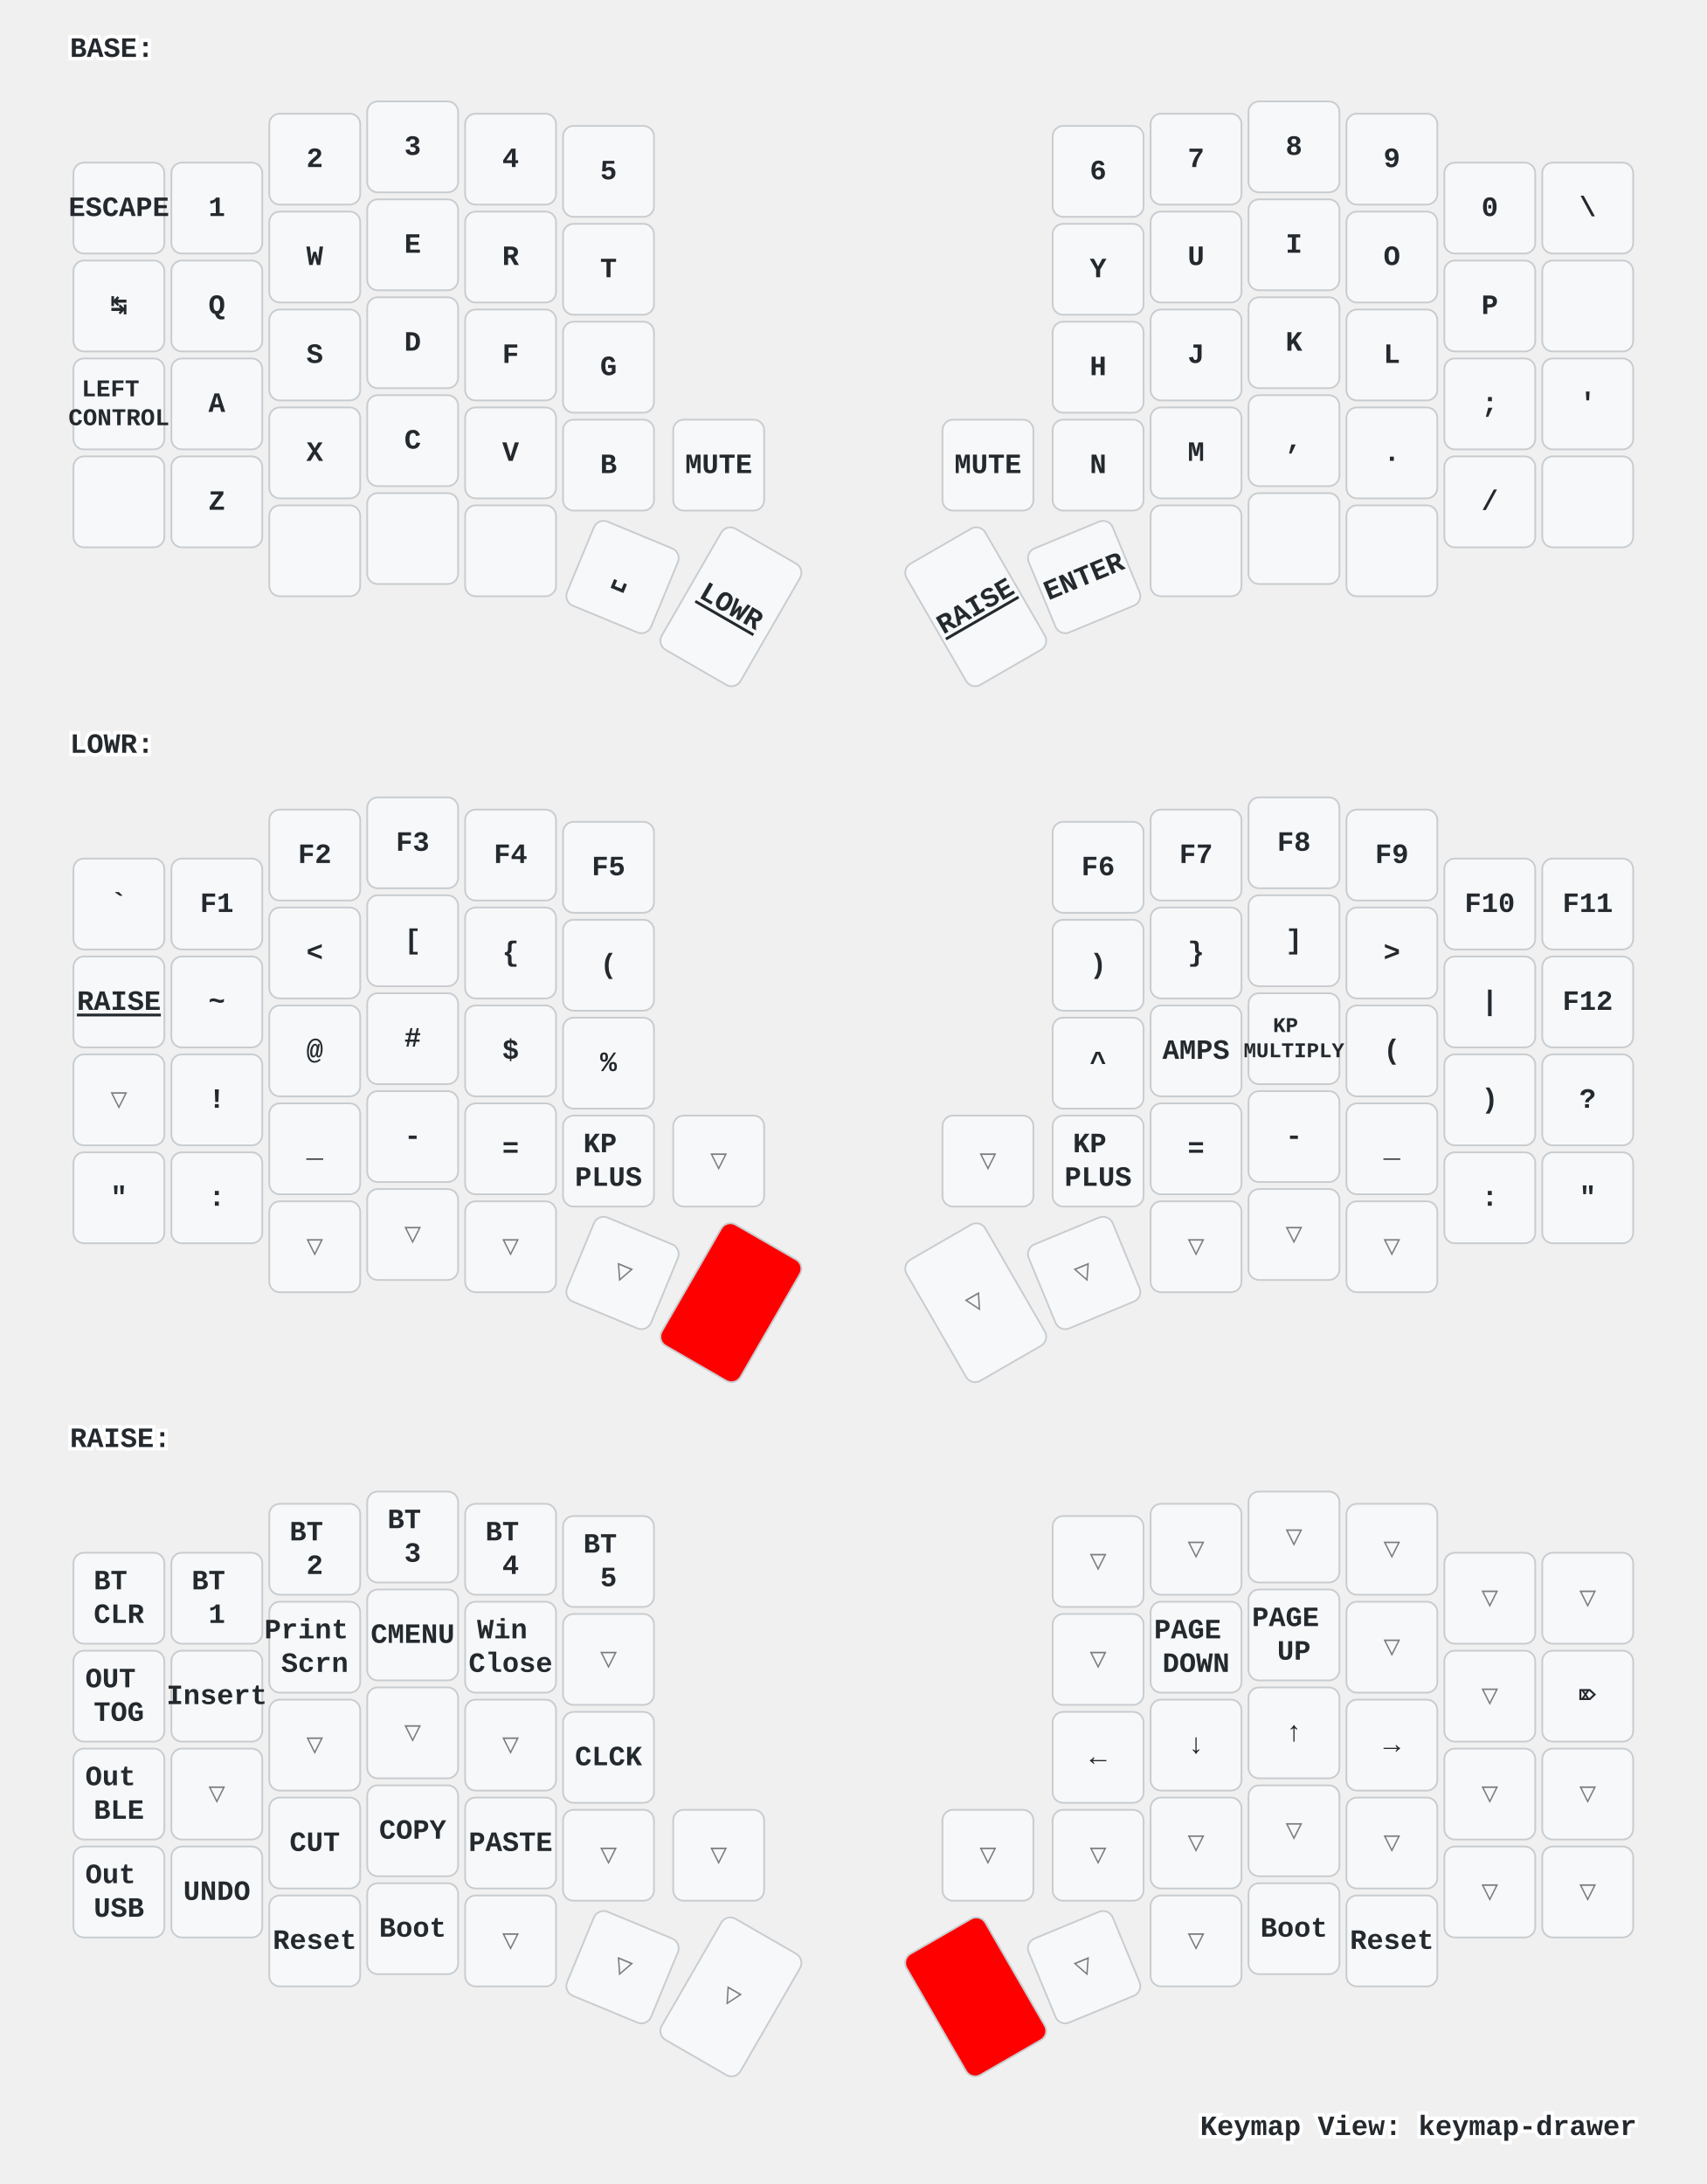
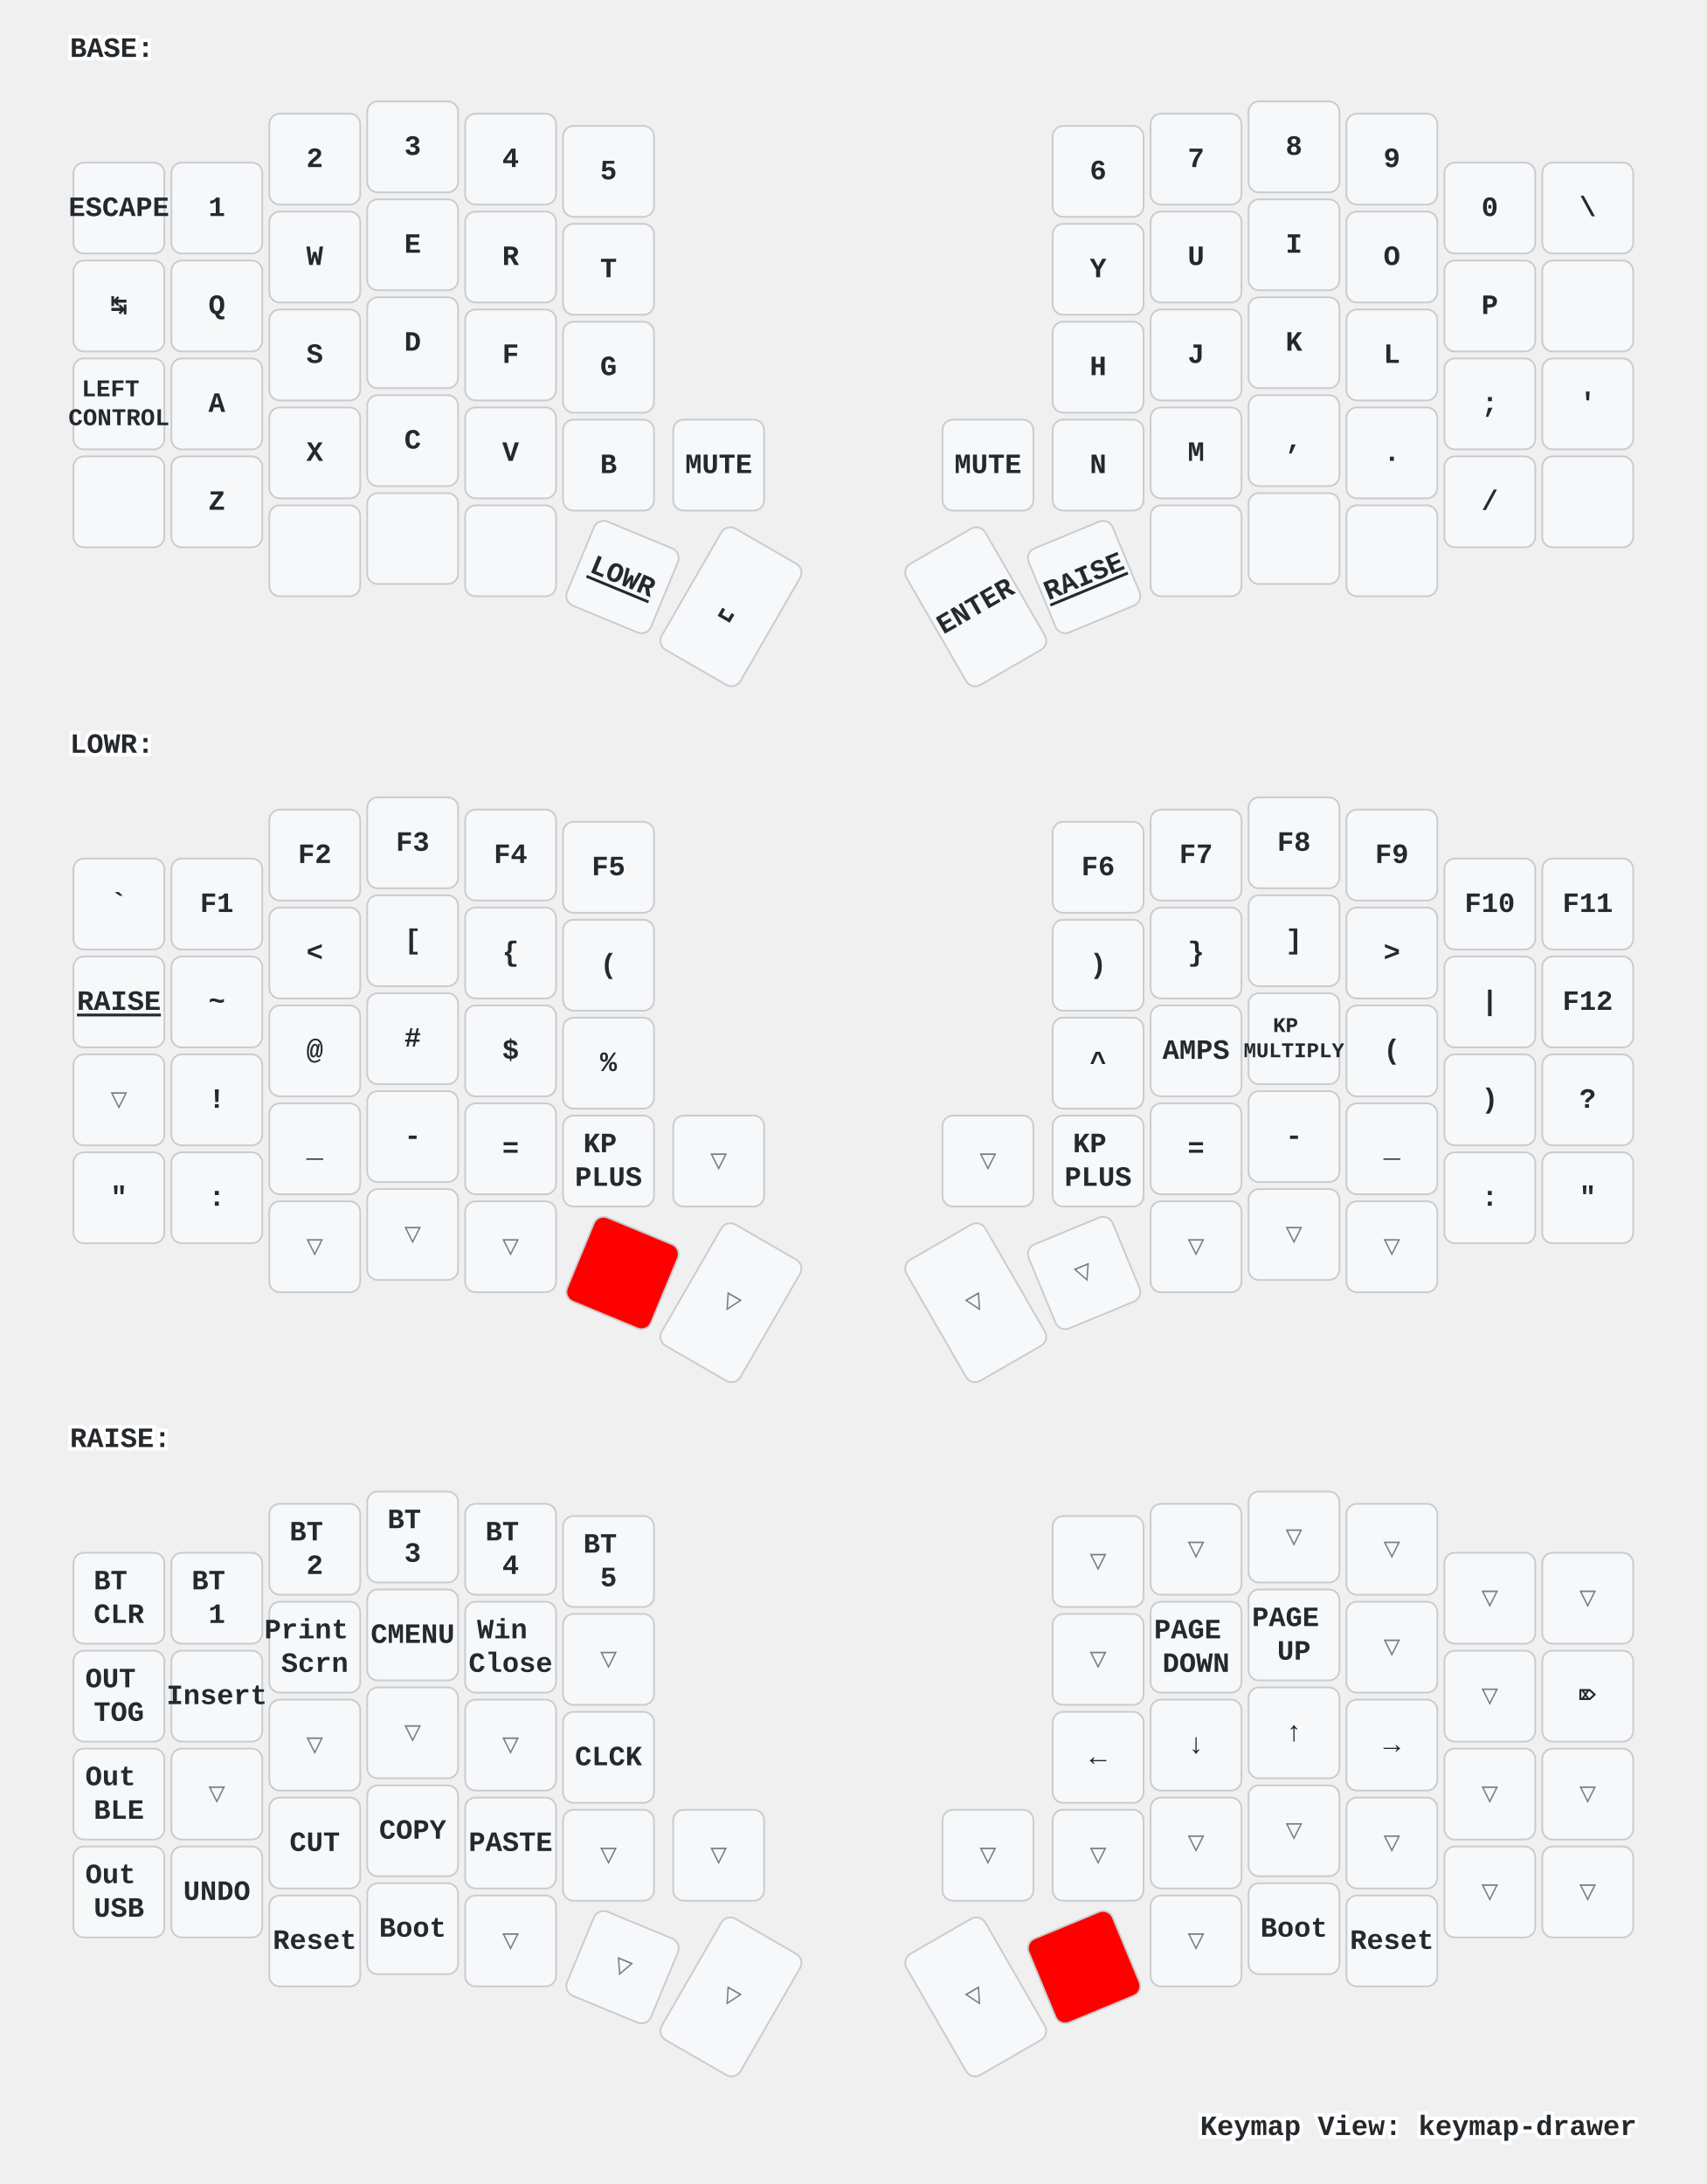
<svg xmlns="http://www.w3.org/2000/svg" xmlns:xlink="http://www.w3.org/1999/xlink" width="976" height="1249" viewBox="0 0 976 1249" class="keymap">
  <defs>/* start glyphs */
<svg id="mdi:apple-keyboard-command">
      <svg id="mdi-apple-keyboard-command" viewBox="0 0 24 24">
        <path d="M6,2A4,4 0 0,1 10,6V8H14V6A4,4 0 0,1 18,2A4,4 0 0,1 22,6A4,4 0 0,1 18,10H16V14H18A4,4 0 0,1 22,18A4,4 0 0,1 18,22A4,4 0 0,1 14,18V16H10V18A4,4 0 0,1 6,22A4,4 0 0,1 2,18A4,4 0 0,1 6,14H8V10H6A4,4 0 0,1 2,6A4,4 0 0,1 6,2M16,18A2,2 0 0,0 18,20A2,2 0 0,0 20,18A2,2 0 0,0 18,16H16V18M14,10H10V14H14V10M6,16A2,2 0 0,0 4,18A2,2 0 0,0 6,20A2,2 0 0,0 8,18V16H6M8,6A2,2 0 0,0 6,4A2,2 0 0,0 4,6A2,2 0 0,0 6,8H8V6M18,8A2,2 0 0,0 20,6A2,2 0 0,0 18,4A2,2 0 0,0 16,6V8H18Z" />
      </svg>
    </svg>
    <svg id="mdi:apple-keyboard-control">
      <svg id="mdi-apple-keyboard-control" viewBox="0 0 24 24">
        <path d="M19.78,11.78L18.36,13.19L12,6.83L5.64,13.19L4.22,11.78L12,4L19.78,11.78Z" />
      </svg>
    </svg>
    <svg id="mdi:apple-keyboard-option">
      <svg id="mdi-apple-keyboard-option" viewBox="0 0 24 24">
        <path d="M3,4H9.11L16.15,18H21V20H14.88L7.84,6H3V4M14,4H21V6H14V4Z" />
      </svg>
    </svg>
    <svg id="mdi:apple-keyboard-shift">
      <svg id="mdi-apple-keyboard-shift" viewBox="0 0 24 24">
        <path d="M15,18V12H17.17L12,6.83L6.83,12H9V18H15M12,4L22,14H17V20H7V14H2L12,4Z" />
      </svg>
    </svg>
    <svg id="mdi:backspace-outline">
      <svg id="mdi-backspace-outline" viewBox="0 0 24 24">
        <path d="M19,15.59L17.59,17L14,13.41L10.41,17L9,15.59L12.59,12L9,8.41L10.41,7L14,10.59L17.59,7L19,8.41L15.41,12L19,15.59M22,3A2,2 0 0,1 24,5V19A2,2 0 0,1 22,21H7C6.31,21 5.77,20.64 5.41,20.11L0,12L5.41,3.88C5.77,3.35 6.31,3 7,3H22M22,5H7L2.28,12L7,19H22V5Z" />
      </svg>
    </svg>
  </defs>/* end glyphs */
<style>/* inherit to force styles through use tags */
svg path {
    fill: inherit;
}

/* font and background color specifications */
svg.keymap {
    font-family: SFMono-Regular,Consolas,Liberation Mono,Menlo,monospace;
    font-size: 14px;
    font-kerning: normal;
    text-rendering: optimizeLegibility;
    fill: #24292e;
}

/* default key styling */
rect.key {
    fill: #f6f8fa;
}

rect.key, rect.combo {
    stroke: #c9cccf;
    stroke-width: 1;
}

/* default key side styling, only used is draw_key_sides is set */
rect.side {
    filter: brightness(90%);
}

/* color accent for combo boxes */
rect.combo, rect.combo-separate {
    fill: #cdf;
}

/* color accent for held keys */
rect.held, rect.combo.held {
    fill: #fdd;
}

/* color accent for ghost (optional) keys */
rect.ghost, rect.combo.ghost {
    stroke-dasharray: 4, 4;
    stroke-width: 2;
}

text {
    text-anchor: middle;
    dominant-baseline: middle;
}

/* styling for layer labels */
text.label {
    font-weight: bold;
    text-anchor: start;
    stroke: white;
    stroke-width: 4;
    paint-order: stroke;
}

/* styling for optional footer */
text.footer {
    text-anchor: end;
    dominant-baseline: auto;
    stroke: white;
    stroke-width: 4;
    paint-order: stroke;
}

/* styling for combo tap, and key non-tap label text */
text.combo, text.hold, text.shifted, text.left, text.right {
    font-size: 11px;
}

text.hold {
    text-anchor: middle;
    dominant-baseline: auto;
}

text.shifted {
    text-anchor: middle;
    dominant-baseline: hanging;
}

text.left {
    text-anchor: start;
}

text.right {
    text-anchor: end;
}

text.layer-activator {
    text-decoration: underline;
}

/* styling for hold/shifted label text in combo box */
text.combo.hold, text.combo.shifted, text.combo.left, text.combo.right {
    font-size: 8px;
}

/* lighter symbol for transparent keys */
text.trans {
    fill: #7b7e81;
}

/* styling for combo dendrons */
path.combo {
    stroke-width: 1;
    stroke: gray;
    fill: none;
}

/* Start Tabler Icons Cleanup */
/* cannot use height/width with glyphs */
.icon-tabler &gt; path {
    fill: inherit;
    stroke: inherit;
    stroke-width: 2;
}
/* hide tabler's default box */
.icon-tabler &gt; path[stroke="none"][fill="none"] {
    visibility: hidden;
}
/* End Tabler Icons Cleanup */

/* For default sytles, see https://github.com/caksoylar/keymap-drawer/blob/main/keymap_drawer/config.py#L85 */

svg.keymap {
  font-family: Ubuntu Mono, Inconsolata, Consolas, Liberation Mono, Menlo, monospace;
  font-size: 16px;
  font-weight: bold;
  text-rendering: optimizeLegibility;
}

/* Color accent for held keys
red = #f00
green = #0f0
blue = #00f
yellow = #ff0
cyan = #0ff
magenta = #f0f
white = #fff
black = #000
grey = #888
light grey = #ccc
#ffc
*/
rect.held, rect.combo.held {
    fill: #f00;
}

/* Technique borrowed and extended from https://github.com/englmaxi/zmk-config/blob/master/keymap-drawer/config.yaml */
.sym_sub_text.tap {
  translate: -5px 2px;
  font-size: 20px;
}
.sym_sub_text.shifted {
  translate: 10px 13px;
  font-size: 10px;
  opacity: 1.0;
}
.combo.sym_sub_text.tap {
  translate: -1px 1px;
}
.combo.sym_sub_text.shifted {
  translate: 7px 5px;
  font-size: 10px;
  opacity: 1.0;
}

/* Toggle */
.toggle.shifted {
  translate: -10px 12px;
}

.toggle.hold {
  translate: 13px -23px;
}

/* Variant for tap-dances */
.tap_dance.tap {
  translate: -7px 0px;
  font-size: 12px;
}
.tap_dance.shifted {
  translate: 7px 17px;
  font-size: 12px;
  opacity: 1.0;
}

/* Variant for symbol next to symbol */
.sym_by_sym.tap {
  translate: -6px 0px;
}
.sym_by_sym.shifted {
  translate: 10px 12px;
  opacity: 1.0;
}

.combo.sym_by_sym.tap {
  translate: -35px 0px;
}
.combo.sym_by_sym.shifted {
  translate: 35px 20px;
  opacity: 1.0;
}

.combo.sym_by_sym.hold {
  visibility: hidden;
}

/* hide hold box for combo sym_by_sym */
.combo.sym_by_sym.hold &gt; path[stroke="none"][fill="none"] {
  visibility: hidden;
}
</style>
  <g transform="translate(40, 0)" class="layer-BASE">
    <text x="0" y="28" class="label" id="BASE">BASE:</text>
    <g transform="translate(0, 56)">
      <g transform="translate(28, 63)" class="key keypos-0">
        <rect rx="6" ry="6" x="-26" y="-26" width="52" height="52" class="key" />
        <text x="0" y="0" class="key tap">ESCAPE</text>
      </g>
      <g transform="translate(84, 63)" class="key keypos-1">
        <rect rx="6" ry="6" x="-26" y="-26" width="52" height="52" class="key" />
        <text x="0" y="0" class="key tap">1</text>
      </g>
      <g transform="translate(140, 35)" class="key keypos-2">
        <rect rx="6" ry="6" x="-26" y="-26" width="52" height="52" class="key" />
        <text x="0" y="0" class="key tap">2</text>
      </g>
      <g transform="translate(196, 28)" class="key keypos-3">
        <rect rx="6" ry="6" x="-26" y="-26" width="52" height="52" class="key" />
        <text x="0" y="0" class="key tap">3</text>
      </g>
      <g transform="translate(252, 35)" class="key keypos-4">
        <rect rx="6" ry="6" x="-26" y="-26" width="52" height="52" class="key" />
        <text x="0" y="0" class="key tap">4</text>
      </g>
      <g transform="translate(308, 42)" class="key keypos-5">
        <rect rx="6" ry="6" x="-26" y="-26" width="52" height="52" class="key" />
        <text x="0" y="0" class="key tap">5</text>
      </g>
      <g transform="translate(588, 42)" class="key keypos-6">
        <rect rx="6" ry="6" x="-26" y="-26" width="52" height="52" class="key" />
        <text x="0" y="0" class="key tap">6</text>
      </g>
      <g transform="translate(644, 35)" class="key keypos-7">
        <rect rx="6" ry="6" x="-26" y="-26" width="52" height="52" class="key" />
        <text x="0" y="0" class="key tap">7</text>
      </g>
      <g transform="translate(700, 28)" class="key keypos-8">
        <rect rx="6" ry="6" x="-26" y="-26" width="52" height="52" class="key" />
        <text x="0" y="0" class="key tap">8</text>
      </g>
      <g transform="translate(756, 35)" class="key keypos-9">
        <rect rx="6" ry="6" x="-26" y="-26" width="52" height="52" class="key" />
        <text x="0" y="0" class="key tap">9</text>
      </g>
      <g transform="translate(812, 63)" class="key keypos-10">
        <rect rx="6" ry="6" x="-26" y="-26" width="52" height="52" class="key" />
        <text x="0" y="0" class="key tap">0</text>
      </g>
      <g transform="translate(868, 63)" class="key keypos-11">
        <rect rx="6" ry="6" x="-26" y="-26" width="52" height="52" class="key" />
        <text x="0" y="0" class="key tap">\</text>
      </g>
      <g transform="translate(28, 119)" class="key keypos-12">
        <rect rx="6" ry="6" x="-26" y="-26" width="52" height="52" class="key" />
        <text x="0" y="0" class="key tap">↹</text>
      </g>
      <g transform="translate(84, 119)" class="key keypos-13">
        <rect rx="6" ry="6" x="-26" y="-26" width="52" height="52" class="key" />
        <text x="0" y="0" class="key tap">Q</text>
      </g>
      <g transform="translate(140, 91)" class="key keypos-14">
        <rect rx="6" ry="6" x="-26" y="-26" width="52" height="52" class="key" />
        <text x="0" y="0" class="key tap">W</text>
      </g>
      <g transform="translate(196, 84)" class="key keypos-15">
        <rect rx="6" ry="6" x="-26" y="-26" width="52" height="52" class="key" />
        <text x="0" y="0" class="key tap">E</text>
      </g>
      <g transform="translate(252, 91)" class="key keypos-16">
        <rect rx="6" ry="6" x="-26" y="-26" width="52" height="52" class="key" />
        <text x="0" y="0" class="key tap">R</text>
      </g>
      <g transform="translate(308, 98)" class="key keypos-17">
        <rect rx="6" ry="6" x="-26" y="-26" width="52" height="52" class="key" />
        <text x="0" y="0" class="key tap">T</text>
      </g>
      <g transform="translate(588, 98)" class="key keypos-18">
        <rect rx="6" ry="6" x="-26" y="-26" width="52" height="52" class="key" />
        <text x="0" y="0" class="key tap">Y</text>
      </g>
      <g transform="translate(644, 91)" class="key keypos-19">
        <rect rx="6" ry="6" x="-26" y="-26" width="52" height="52" class="key" />
        <text x="0" y="0" class="key tap">U</text>
      </g>
      <g transform="translate(700, 84)" class="key keypos-20">
        <rect rx="6" ry="6" x="-26" y="-26" width="52" height="52" class="key" />
        <text x="0" y="0" class="key tap">I</text>
      </g>
      <g transform="translate(756, 91)" class="key keypos-21">
        <rect rx="6" ry="6" x="-26" y="-26" width="52" height="52" class="key" />
        <text x="0" y="0" class="key tap">O</text>
      </g>
      <g transform="translate(812, 119)" class="key keypos-22">
        <rect rx="6" ry="6" x="-26" y="-26" width="52" height="52" class="key" />
        <text x="0" y="0" class="key tap">P</text>
      </g>
      <g transform="translate(868, 119)" class="key keypos-23">
        <rect rx="6" ry="6" x="-26" y="-26" width="52" height="52" class="key" />
        <use href="#mdi:backspace-outline" xlink:href="#mdi:backspace-outline" x="-9" y="-9" height="18" width="18.0" class="key tap glyph mdi:backspace-outline" />
      </g>
      <g transform="translate(28, 175)" class="key keypos-24">
        <rect rx="6" ry="6" x="-26" y="-26" width="52" height="52" class="key" />
        <text x="0" y="0" class="key tap">
          <tspan x="0" dy="-0.6em" style="font-size: 86%">LEFT</tspan>
          <tspan x="0" dy="1.2em" style="font-size: 86%">CONTROL</tspan>
        </text>
      </g>
      <g transform="translate(84, 175)" class="key keypos-25">
        <rect rx="6" ry="6" x="-26" y="-26" width="52" height="52" class="key" />
        <text x="0" y="0" class="key tap">A</text>
      </g>
      <g transform="translate(140, 147)" class="key keypos-26">
        <rect rx="6" ry="6" x="-26" y="-26" width="52" height="52" class="key" />
        <text x="0" y="0" class="key tap">S</text>
      </g>
      <g transform="translate(196, 140)" class="key keypos-27">
        <rect rx="6" ry="6" x="-26" y="-26" width="52" height="52" class="key" />
        <text x="0" y="0" class="key tap">D</text>
      </g>
      <g transform="translate(252, 147)" class="key keypos-28">
        <rect rx="6" ry="6" x="-26" y="-26" width="52" height="52" class="key" />
        <text x="0" y="0" class="key tap">F</text>
      </g>
      <g transform="translate(308, 154)" class="key keypos-29">
        <rect rx="6" ry="6" x="-26" y="-26" width="52" height="52" class="key" />
        <text x="0" y="0" class="key tap">G</text>
      </g>
      <g transform="translate(588, 154)" class="key keypos-30">
        <rect rx="6" ry="6" x="-26" y="-26" width="52" height="52" class="key" />
        <text x="0" y="0" class="key tap">H</text>
      </g>
      <g transform="translate(644, 147)" class="key keypos-31">
        <rect rx="6" ry="6" x="-26" y="-26" width="52" height="52" class="key" />
        <text x="0" y="0" class="key tap">J</text>
      </g>
      <g transform="translate(700, 140)" class="key keypos-32">
        <rect rx="6" ry="6" x="-26" y="-26" width="52" height="52" class="key" />
        <text x="0" y="0" class="key tap">K</text>
      </g>
      <g transform="translate(756, 147)" class="key keypos-33">
        <rect rx="6" ry="6" x="-26" y="-26" width="52" height="52" class="key" />
        <text x="0" y="0" class="key tap">L</text>
      </g>
      <g transform="translate(812, 175)" class="key keypos-34">
        <rect rx="6" ry="6" x="-26" y="-26" width="52" height="52" class="key" />
        <text x="0" y="0" class="key tap">;</text>
      </g>
      <g transform="translate(868, 175)" class="key keypos-35">
        <rect rx="6" ry="6" x="-26" y="-26" width="52" height="52" class="key" />
        <text x="0" y="0" class="key tap">'</text>
      </g>
      <g transform="translate(28, 231)" class="key keypos-36">
        <rect rx="6" ry="6" x="-26" y="-26" width="52" height="52" class="key" />
        <use href="#mdi:apple-keyboard-shift" xlink:href="#mdi:apple-keyboard-shift" x="-9" y="-9" height="18" width="18.0" class="key tap glyph mdi:apple-keyboard-shift" />
      </g>
      <g transform="translate(84, 231)" class="key keypos-37">
        <rect rx="6" ry="6" x="-26" y="-26" width="52" height="52" class="key" />
        <text x="0" y="0" class="key tap">Z</text>
      </g>
      <g transform="translate(140, 203)" class="key keypos-38">
        <rect rx="6" ry="6" x="-26" y="-26" width="52" height="52" class="key" />
        <text x="0" y="0" class="key tap">X</text>
      </g>
      <g transform="translate(196, 196)" class="key keypos-39">
        <rect rx="6" ry="6" x="-26" y="-26" width="52" height="52" class="key" />
        <text x="0" y="0" class="key tap">C</text>
      </g>
      <g transform="translate(252, 203)" class="key keypos-40">
        <rect rx="6" ry="6" x="-26" y="-26" width="52" height="52" class="key" />
        <text x="0" y="0" class="key tap">V</text>
      </g>
      <g transform="translate(308, 210)" class="key keypos-41">
        <rect rx="6" ry="6" x="-26" y="-26" width="52" height="52" class="key" />
        <text x="0" y="0" class="key tap">B</text>
      </g>
      <g transform="translate(371, 210)" class="key keypos-42">
        <rect rx="6" ry="6" x="-26" y="-26" width="52" height="52" class="key" />
        <text x="0" y="0" class="key tap">MUTE</text>
      </g>
      <g transform="translate(525, 210)" class="key keypos-43">
        <rect rx="6" ry="6" x="-26" y="-26" width="52" height="52" class="key" />
        <text x="0" y="0" class="key tap">MUTE</text>
      </g>
      <g transform="translate(588, 210)" class="key keypos-44">
        <rect rx="6" ry="6" x="-26" y="-26" width="52" height="52" class="key" />
        <text x="0" y="0" class="key tap">N</text>
      </g>
      <g transform="translate(644, 203)" class="key keypos-45">
        <rect rx="6" ry="6" x="-26" y="-26" width="52" height="52" class="key" />
        <text x="0" y="0" class="key tap">M</text>
      </g>
      <g transform="translate(700, 196)" class="key keypos-46">
        <rect rx="6" ry="6" x="-26" y="-26" width="52" height="52" class="key" />
        <text x="0" y="0" class="key tap">,</text>
      </g>
      <g transform="translate(756, 203)" class="key keypos-47">
        <rect rx="6" ry="6" x="-26" y="-26" width="52" height="52" class="key" />
        <text x="0" y="0" class="key tap">.</text>
      </g>
      <g transform="translate(812, 231)" class="key keypos-48">
        <rect rx="6" ry="6" x="-26" y="-26" width="52" height="52" class="key" />
        <text x="0" y="0" class="key tap">/</text>
      </g>
      <g transform="translate(868, 231)" class="key keypos-49">
        <rect rx="6" ry="6" x="-26" y="-26" width="52" height="52" class="key" />
        <use href="#mdi:apple-keyboard-shift" xlink:href="#mdi:apple-keyboard-shift" x="-9" y="-9" height="18" width="18.0" class="key tap glyph mdi:apple-keyboard-shift" />
      </g>
      <g transform="translate(140, 259)" class="key keypos-50">
        <rect rx="6" ry="6" x="-26" y="-26" width="52" height="52" class="key" />
        <use href="#mdi:apple-keyboard-command" xlink:href="#mdi:apple-keyboard-command" x="-9" y="-9" height="18" width="18.0" class="key tap glyph mdi:apple-keyboard-command" />
      </g>
      <g transform="translate(196, 252)" class="key keypos-51">
        <rect rx="6" ry="6" x="-26" y="-26" width="52" height="52" class="key" />
        <use href="#mdi:apple-keyboard-option" xlink:href="#mdi:apple-keyboard-option" x="-9" y="-9" height="18" width="18.0" class="key tap glyph mdi:apple-keyboard-option" />
      </g>
      <g transform="translate(252, 259)" class="key keypos-52">
        <rect rx="6" ry="6" x="-26" y="-26" width="52" height="52" class="key" />
        <use href="#mdi:apple-keyboard-control" xlink:href="#mdi:apple-keyboard-control" x="-9" y="-9" height="18" width="18.0" class="key tap glyph mdi:apple-keyboard-control" />
      </g>
      <g transform="translate(316, 274) rotate(22.5)" class="key keypos-53">
        <rect rx="6" ry="6" x="-26" y="-26" width="52" height="52" class="key" />
-         <text x="0" y="0" class="key tap">␣</text>
-       </g>
-       <g transform="translate(378, 291) rotate(30.0)" class="key keypos-54">
-         <rect rx="6" ry="6" x="-26" y="-40" width="52" height="80" class="key" />
        <a href="#LOWR">
          <text x="0" y="0" class="key tap layer-activator">LOWR</text>
        </a>
      </g>
+       <g transform="translate(378, 291) rotate(30.0)" class="key keypos-54">
+         <rect rx="6" ry="6" x="-26" y="-40" width="52" height="80" class="key" />
+         <text x="0" y="0" class="key tap">␣</text>
+       </g>
      <g transform="translate(518, 291) rotate(-30.0)" class="key keypos-55">
        <rect rx="6" ry="6" x="-26" y="-40" width="52" height="80" class="key" />
+         <text x="0" y="0" class="key tap">ENTER</text>
+       </g>
+       <g transform="translate(580, 274) rotate(-22.5)" class="key keypos-56">
+         <rect rx="6" ry="6" x="-26" y="-26" width="52" height="52" class="key" />
        <a href="#RAISE">
          <text x="0" y="0" class="key tap layer-activator">RAISE</text>
        </a>
-       </g>
-       <g transform="translate(580, 274) rotate(-22.5)" class="key keypos-56">
-         <rect rx="6" ry="6" x="-26" y="-26" width="52" height="52" class="key" />
-         <text x="0" y="0" class="key tap">ENTER</text>
      </g>
      <g transform="translate(644, 259)" class="key keypos-57">
        <rect rx="6" ry="6" x="-26" y="-26" width="52" height="52" class="key" />
        <use href="#mdi:apple-keyboard-control" xlink:href="#mdi:apple-keyboard-control" x="-9" y="-9" height="18" width="18.0" class="key tap glyph mdi:apple-keyboard-control" />
      </g>
      <g transform="translate(700, 252)" class="key keypos-58">
        <rect rx="6" ry="6" x="-26" y="-26" width="52" height="52" class="key" />
        <use href="#mdi:apple-keyboard-option" xlink:href="#mdi:apple-keyboard-option" x="-9" y="-9" height="18" width="18.0" class="key tap glyph mdi:apple-keyboard-option" />
      </g>
      <g transform="translate(756, 259)" class="key keypos-59">
        <rect rx="6" ry="6" x="-26" y="-26" width="52" height="52" class="key" />
        <use href="#mdi:apple-keyboard-command" xlink:href="#mdi:apple-keyboard-command" x="-9" y="-9" height="18" width="18.0" class="key tap glyph mdi:apple-keyboard-command" />
      </g>
    </g>
  </g>
  <g transform="translate(40, 398)" class="layer-LOWR">
    <text x="0" y="28" class="label" id="LOWR">LOWR:</text>
    <g transform="translate(0, 56)">
      <g transform="translate(28, 63)" class="key keypos-0">
        <rect rx="6" ry="6" x="-26" y="-26" width="52" height="52" class="key" />
        <text x="0" y="0" class="key tap">`</text>
      </g>
      <g transform="translate(84, 63)" class="key keypos-1">
        <rect rx="6" ry="6" x="-26" y="-26" width="52" height="52" class="key" />
        <text x="0" y="0" class="key tap">F1</text>
      </g>
      <g transform="translate(140, 35)" class="key keypos-2">
        <rect rx="6" ry="6" x="-26" y="-26" width="52" height="52" class="key" />
        <text x="0" y="0" class="key tap">F2</text>
      </g>
      <g transform="translate(196, 28)" class="key keypos-3">
        <rect rx="6" ry="6" x="-26" y="-26" width="52" height="52" class="key" />
        <text x="0" y="0" class="key tap">F3</text>
      </g>
      <g transform="translate(252, 35)" class="key keypos-4">
        <rect rx="6" ry="6" x="-26" y="-26" width="52" height="52" class="key" />
        <text x="0" y="0" class="key tap">F4</text>
      </g>
      <g transform="translate(308, 42)" class="key keypos-5">
        <rect rx="6" ry="6" x="-26" y="-26" width="52" height="52" class="key" />
        <text x="0" y="0" class="key tap">F5</text>
      </g>
      <g transform="translate(588, 42)" class="key keypos-6">
        <rect rx="6" ry="6" x="-26" y="-26" width="52" height="52" class="key" />
        <text x="0" y="0" class="key tap">F6</text>
      </g>
      <g transform="translate(644, 35)" class="key keypos-7">
        <rect rx="6" ry="6" x="-26" y="-26" width="52" height="52" class="key" />
        <text x="0" y="0" class="key tap">F7</text>
      </g>
      <g transform="translate(700, 28)" class="key keypos-8">
        <rect rx="6" ry="6" x="-26" y="-26" width="52" height="52" class="key" />
        <text x="0" y="0" class="key tap">F8</text>
      </g>
      <g transform="translate(756, 35)" class="key keypos-9">
        <rect rx="6" ry="6" x="-26" y="-26" width="52" height="52" class="key" />
        <text x="0" y="0" class="key tap">F9</text>
      </g>
      <g transform="translate(812, 63)" class="key keypos-10">
        <rect rx="6" ry="6" x="-26" y="-26" width="52" height="52" class="key" />
        <text x="0" y="0" class="key tap">F10</text>
      </g>
      <g transform="translate(868, 63)" class="key keypos-11">
        <rect rx="6" ry="6" x="-26" y="-26" width="52" height="52" class="key" />
        <text x="0" y="0" class="key tap">F11</text>
      </g>
      <g transform="translate(28, 119)" class="key keypos-12">
        <rect rx="6" ry="6" x="-26" y="-26" width="52" height="52" class="key" />
        <a href="#RAISE">
          <text x="0" y="0" class="key tap layer-activator">RAISE</text>
        </a>
      </g>
      <g transform="translate(84, 119)" class="key keypos-13">
        <rect rx="6" ry="6" x="-26" y="-26" width="52" height="52" class="key" />
        <text x="0" y="0" class="key tap">~</text>
      </g>
      <g transform="translate(140, 91)" class="key keypos-14">
        <rect rx="6" ry="6" x="-26" y="-26" width="52" height="52" class="key" />
        <text x="0" y="0" class="key tap">&lt;</text>
      </g>
      <g transform="translate(196, 84)" class="key keypos-15">
        <rect rx="6" ry="6" x="-26" y="-26" width="52" height="52" class="key" />
        <text x="0" y="0" class="key tap">[</text>
      </g>
      <g transform="translate(252, 91)" class="key keypos-16">
        <rect rx="6" ry="6" x="-26" y="-26" width="52" height="52" class="key" />
        <text x="0" y="0" class="key tap">{</text>
      </g>
      <g transform="translate(308, 98)" class="key keypos-17">
        <rect rx="6" ry="6" x="-26" y="-26" width="52" height="52" class="key" />
        <text x="0" y="0" class="key tap">(</text>
      </g>
      <g transform="translate(588, 98)" class="key keypos-18">
        <rect rx="6" ry="6" x="-26" y="-26" width="52" height="52" class="key" />
        <text x="0" y="0" class="key tap">)</text>
      </g>
      <g transform="translate(644, 91)" class="key keypos-19">
        <rect rx="6" ry="6" x="-26" y="-26" width="52" height="52" class="key" />
        <text x="0" y="0" class="key tap">}</text>
      </g>
      <g transform="translate(700, 84)" class="key keypos-20">
        <rect rx="6" ry="6" x="-26" y="-26" width="52" height="52" class="key" />
        <text x="0" y="0" class="key tap">]</text>
      </g>
      <g transform="translate(756, 91)" class="key keypos-21">
        <rect rx="6" ry="6" x="-26" y="-26" width="52" height="52" class="key" />
        <text x="0" y="0" class="key tap">&gt;</text>
      </g>
      <g transform="translate(812, 119)" class="key keypos-22">
        <rect rx="6" ry="6" x="-26" y="-26" width="52" height="52" class="key" />
        <text x="0" y="0" class="key tap">|</text>
      </g>
      <g transform="translate(868, 119)" class="key keypos-23">
        <rect rx="6" ry="6" x="-26" y="-26" width="52" height="52" class="key" />
        <text x="0" y="0" class="key tap">F12</text>
      </g>
      <g transform="translate(28, 175)" class="key trans keypos-24">
        <rect rx="6" ry="6" x="-26" y="-26" width="52" height="52" class="key trans" />
        <text x="0" y="0" class="key trans tap">▽</text>
      </g>
      <g transform="translate(84, 175)" class="key keypos-25">
        <rect rx="6" ry="6" x="-26" y="-26" width="52" height="52" class="key" />
        <text x="0" y="0" class="key tap">!</text>
      </g>
      <g transform="translate(140, 147)" class="key keypos-26">
        <rect rx="6" ry="6" x="-26" y="-26" width="52" height="52" class="key" />
        <text x="0" y="0" class="key tap">@</text>
      </g>
      <g transform="translate(196, 140)" class="key keypos-27">
        <rect rx="6" ry="6" x="-26" y="-26" width="52" height="52" class="key" />
        <text x="0" y="0" class="key tap">#</text>
      </g>
      <g transform="translate(252, 147)" class="key keypos-28">
        <rect rx="6" ry="6" x="-26" y="-26" width="52" height="52" class="key" />
        <text x="0" y="0" class="key tap">$</text>
      </g>
      <g transform="translate(308, 154)" class="key keypos-29">
        <rect rx="6" ry="6" x="-26" y="-26" width="52" height="52" class="key" />
        <text x="0" y="0" class="key tap">%</text>
      </g>
      <g transform="translate(588, 154)" class="key keypos-30">
        <rect rx="6" ry="6" x="-26" y="-26" width="52" height="52" class="key" />
        <text x="0" y="0" class="key tap">^</text>
      </g>
      <g transform="translate(644, 147)" class="key keypos-31">
        <rect rx="6" ry="6" x="-26" y="-26" width="52" height="52" class="key" />
        <text x="0" y="0" class="key tap">AMPS</text>
      </g>
      <g transform="translate(700, 140)" class="key keypos-32">
        <rect rx="6" ry="6" x="-26" y="-26" width="52" height="52" class="key" />
        <text x="0" y="0" class="key tap">
          <tspan x="0" dy="-0.6em" style="font-size: 75%">KP</tspan>
          <tspan x="0" dy="1.2em" style="font-size: 75%">MULTIPLY</tspan>
        </text>
      </g>
      <g transform="translate(756, 147)" class="key keypos-33">
        <rect rx="6" ry="6" x="-26" y="-26" width="52" height="52" class="key" />
        <text x="0" y="0" class="key tap">(</text>
      </g>
      <g transform="translate(812, 175)" class="key keypos-34">
        <rect rx="6" ry="6" x="-26" y="-26" width="52" height="52" class="key" />
        <text x="0" y="0" class="key tap">)</text>
      </g>
      <g transform="translate(868, 175)" class="key keypos-35">
        <rect rx="6" ry="6" x="-26" y="-26" width="52" height="52" class="key" />
        <text x="0" y="0" class="key tap">?</text>
      </g>
      <g transform="translate(28, 231)" class="key keypos-36">
        <rect rx="6" ry="6" x="-26" y="-26" width="52" height="52" class="key" />
        <text x="0" y="0" class="key tap">"</text>
      </g>
      <g transform="translate(84, 231)" class="key keypos-37">
        <rect rx="6" ry="6" x="-26" y="-26" width="52" height="52" class="key" />
        <text x="0" y="0" class="key tap">:</text>
      </g>
      <g transform="translate(140, 203)" class="key keypos-38">
        <rect rx="6" ry="6" x="-26" y="-26" width="52" height="52" class="key" />
        <text x="0" y="0" class="key tap">_</text>
      </g>
      <g transform="translate(196, 196)" class="key keypos-39">
        <rect rx="6" ry="6" x="-26" y="-26" width="52" height="52" class="key" />
        <text x="0" y="0" class="key tap">-</text>
      </g>
      <g transform="translate(252, 203)" class="key keypos-40">
        <rect rx="6" ry="6" x="-26" y="-26" width="52" height="52" class="key" />
        <text x="0" y="0" class="key tap">=</text>
      </g>
      <g transform="translate(308, 210)" class="key keypos-41">
        <rect rx="6" ry="6" x="-26" y="-26" width="52" height="52" class="key" />
        <text x="0" y="0" class="key tap">
          <tspan x="0" dy="-0.6em">KP</tspan>
          <tspan x="0" dy="1.2em">PLUS</tspan>
        </text>
      </g>
      <g transform="translate(371, 210)" class="key trans keypos-42">
        <rect rx="6" ry="6" x="-26" y="-26" width="52" height="52" class="key trans" />
        <text x="0" y="0" class="key trans tap">▽</text>
      </g>
      <g transform="translate(525, 210)" class="key trans keypos-43">
        <rect rx="6" ry="6" x="-26" y="-26" width="52" height="52" class="key trans" />
        <text x="0" y="0" class="key trans tap">▽</text>
      </g>
      <g transform="translate(588, 210)" class="key keypos-44">
        <rect rx="6" ry="6" x="-26" y="-26" width="52" height="52" class="key" />
        <text x="0" y="0" class="key tap">
          <tspan x="0" dy="-0.6em">KP</tspan>
          <tspan x="0" dy="1.2em">PLUS</tspan>
        </text>
      </g>
      <g transform="translate(644, 203)" class="key keypos-45">
        <rect rx="6" ry="6" x="-26" y="-26" width="52" height="52" class="key" />
        <text x="0" y="0" class="key tap">=</text>
      </g>
      <g transform="translate(700, 196)" class="key keypos-46">
        <rect rx="6" ry="6" x="-26" y="-26" width="52" height="52" class="key" />
        <text x="0" y="0" class="key tap">-</text>
      </g>
      <g transform="translate(756, 203)" class="key keypos-47">
        <rect rx="6" ry="6" x="-26" y="-26" width="52" height="52" class="key" />
        <text x="0" y="0" class="key tap">_</text>
      </g>
      <g transform="translate(812, 231)" class="key keypos-48">
        <rect rx="6" ry="6" x="-26" y="-26" width="52" height="52" class="key" />
        <text x="0" y="0" class="key tap">:</text>
      </g>
      <g transform="translate(868, 231)" class="key keypos-49">
        <rect rx="6" ry="6" x="-26" y="-26" width="52" height="52" class="key" />
        <text x="0" y="0" class="key tap">"</text>
      </g>
      <g transform="translate(140, 259)" class="key trans keypos-50">
        <rect rx="6" ry="6" x="-26" y="-26" width="52" height="52" class="key trans" />
        <text x="0" y="0" class="key trans tap">▽</text>
      </g>
      <g transform="translate(196, 252)" class="key trans keypos-51">
        <rect rx="6" ry="6" x="-26" y="-26" width="52" height="52" class="key trans" />
        <text x="0" y="0" class="key trans tap">▽</text>
      </g>
      <g transform="translate(252, 259)" class="key trans keypos-52">
        <rect rx="6" ry="6" x="-26" y="-26" width="52" height="52" class="key trans" />
        <text x="0" y="0" class="key trans tap">▽</text>
      </g>
-       <g transform="translate(316, 274) rotate(22.5)" class="key trans keypos-53">
-         <rect rx="6" ry="6" x="-26" y="-26" width="52" height="52" class="key trans" />
-         <text x="0" y="0" class="key trans tap">▽</text>
-       </g>
-       <g transform="translate(378, 291) rotate(30.0)" class="key held keypos-54">
-         <rect rx="6" ry="6" x="-26" y="-40" width="52" height="80" class="key held" />
+       <g transform="translate(316, 274) rotate(22.5)" class="key held keypos-53">
+         <rect rx="6" ry="6" x="-26" y="-26" width="52" height="52" class="key held" />
+       </g>
+       <g transform="translate(378, 291) rotate(30.0)" class="key trans keypos-54">
+         <rect rx="6" ry="6" x="-26" y="-40" width="52" height="80" class="key trans" />
+         <text x="0" y="0" class="key trans tap">▽</text>
      </g>
      <g transform="translate(518, 291) rotate(-30.0)" class="key trans keypos-55">
        <rect rx="6" ry="6" x="-26" y="-40" width="52" height="80" class="key trans" />
        <text x="0" y="0" class="key trans tap">▽</text>
      </g>
      <g transform="translate(580, 274) rotate(-22.5)" class="key trans keypos-56">
        <rect rx="6" ry="6" x="-26" y="-26" width="52" height="52" class="key trans" />
        <text x="0" y="0" class="key trans tap">▽</text>
      </g>
      <g transform="translate(644, 259)" class="key trans keypos-57">
        <rect rx="6" ry="6" x="-26" y="-26" width="52" height="52" class="key trans" />
        <text x="0" y="0" class="key trans tap">▽</text>
      </g>
      <g transform="translate(700, 252)" class="key trans keypos-58">
        <rect rx="6" ry="6" x="-26" y="-26" width="52" height="52" class="key trans" />
        <text x="0" y="0" class="key trans tap">▽</text>
      </g>
      <g transform="translate(756, 259)" class="key trans keypos-59">
        <rect rx="6" ry="6" x="-26" y="-26" width="52" height="52" class="key trans" />
        <text x="0" y="0" class="key trans tap">▽</text>
      </g>
    </g>
  </g>
  <g transform="translate(40, 795)" class="layer-RAISE">
    <text x="0" y="28" class="label" id="RAISE">RAISE:</text>
    <g transform="translate(0, 56)">
      <g transform="translate(28, 63)" class="key keypos-0">
        <rect rx="6" ry="6" x="-26" y="-26" width="52" height="52" class="key" />
        <text x="0" y="0" class="key tap">
          <tspan x="0" dy="-0.6em">BT</tspan>
          <tspan x="0" dy="1.2em">CLR</tspan>
        </text>
      </g>
      <g transform="translate(84, 63)" class="key keypos-1">
        <rect rx="6" ry="6" x="-26" y="-26" width="52" height="52" class="key" />
        <text x="0" y="0" class="key tap">
          <tspan x="0" dy="-0.6em">BT</tspan>
          <tspan x="0" dy="1.2em">1</tspan>
        </text>
      </g>
      <g transform="translate(140, 35)" class="key keypos-2">
        <rect rx="6" ry="6" x="-26" y="-26" width="52" height="52" class="key" />
        <text x="0" y="0" class="key tap">
          <tspan x="0" dy="-0.6em">BT</tspan>
          <tspan x="0" dy="1.2em">2</tspan>
        </text>
      </g>
      <g transform="translate(196, 28)" class="key keypos-3">
        <rect rx="6" ry="6" x="-26" y="-26" width="52" height="52" class="key" />
        <text x="0" y="0" class="key tap">
          <tspan x="0" dy="-0.6em">BT</tspan>
          <tspan x="0" dy="1.2em">3</tspan>
        </text>
      </g>
      <g transform="translate(252, 35)" class="key keypos-4">
        <rect rx="6" ry="6" x="-26" y="-26" width="52" height="52" class="key" />
        <text x="0" y="0" class="key tap">
          <tspan x="0" dy="-0.6em">BT</tspan>
          <tspan x="0" dy="1.2em">4</tspan>
        </text>
      </g>
      <g transform="translate(308, 42)" class="key keypos-5">
        <rect rx="6" ry="6" x="-26" y="-26" width="52" height="52" class="key" />
        <text x="0" y="0" class="key tap">
          <tspan x="0" dy="-0.6em">BT</tspan>
          <tspan x="0" dy="1.2em">5</tspan>
        </text>
      </g>
      <g transform="translate(588, 42)" class="key trans keypos-6">
        <rect rx="6" ry="6" x="-26" y="-26" width="52" height="52" class="key trans" />
        <text x="0" y="0" class="key trans tap">▽</text>
      </g>
      <g transform="translate(644, 35)" class="key trans keypos-7">
        <rect rx="6" ry="6" x="-26" y="-26" width="52" height="52" class="key trans" />
        <text x="0" y="0" class="key trans tap">▽</text>
      </g>
      <g transform="translate(700, 28)" class="key trans keypos-8">
        <rect rx="6" ry="6" x="-26" y="-26" width="52" height="52" class="key trans" />
        <text x="0" y="0" class="key trans tap">▽</text>
      </g>
      <g transform="translate(756, 35)" class="key trans keypos-9">
        <rect rx="6" ry="6" x="-26" y="-26" width="52" height="52" class="key trans" />
        <text x="0" y="0" class="key trans tap">▽</text>
      </g>
      <g transform="translate(812, 63)" class="key trans keypos-10">
        <rect rx="6" ry="6" x="-26" y="-26" width="52" height="52" class="key trans" />
        <text x="0" y="0" class="key trans tap">▽</text>
      </g>
      <g transform="translate(868, 63)" class="key trans keypos-11">
        <rect rx="6" ry="6" x="-26" y="-26" width="52" height="52" class="key trans" />
        <text x="0" y="0" class="key trans tap">▽</text>
      </g>
      <g transform="translate(28, 119)" class="key keypos-12">
        <rect rx="6" ry="6" x="-26" y="-26" width="52" height="52" class="key" />
        <text x="0" y="0" class="key tap">
          <tspan x="0" dy="-0.6em">OUT</tspan>
          <tspan x="0" dy="1.2em">TOG</tspan>
        </text>
      </g>
      <g transform="translate(84, 119)" class="key keypos-13">
        <rect rx="6" ry="6" x="-26" y="-26" width="52" height="52" class="key" />
        <text x="0" y="0" class="key tap">Insert</text>
      </g>
      <g transform="translate(140, 91)" class="key keypos-14">
        <rect rx="6" ry="6" x="-26" y="-26" width="52" height="52" class="key" />
        <text x="0" y="0" class="key tap">
          <tspan x="0" dy="-0.6em">Print</tspan>
          <tspan x="0" dy="1.2em">Scrn</tspan>
        </text>
      </g>
      <g transform="translate(196, 84)" class="key keypos-15">
        <rect rx="6" ry="6" x="-26" y="-26" width="52" height="52" class="key" />
        <text x="0" y="0" class="key tap">CMENU</text>
      </g>
      <g transform="translate(252, 91)" class="key keypos-16">
        <rect rx="6" ry="6" x="-26" y="-26" width="52" height="52" class="key" />
        <text x="0" y="0" class="key tap">
          <tspan x="0" dy="-0.6em">Win</tspan>
          <tspan x="0" dy="1.2em">Close</tspan>
        </text>
      </g>
      <g transform="translate(308, 98)" class="key trans keypos-17">
        <rect rx="6" ry="6" x="-26" y="-26" width="52" height="52" class="key trans" />
        <text x="0" y="0" class="key trans tap">▽</text>
      </g>
      <g transform="translate(588, 98)" class="key trans keypos-18">
        <rect rx="6" ry="6" x="-26" y="-26" width="52" height="52" class="key trans" />
        <text x="0" y="0" class="key trans tap">▽</text>
      </g>
      <g transform="translate(644, 91)" class="key keypos-19">
        <rect rx="6" ry="6" x="-26" y="-26" width="52" height="52" class="key" />
        <text x="0" y="0" class="key tap">
          <tspan x="0" dy="-0.6em">PAGE</tspan>
          <tspan x="0" dy="1.2em">DOWN</tspan>
        </text>
      </g>
      <g transform="translate(700, 84)" class="key keypos-20">
        <rect rx="6" ry="6" x="-26" y="-26" width="52" height="52" class="key" />
        <text x="0" y="0" class="key tap">
          <tspan x="0" dy="-0.6em">PAGE</tspan>
          <tspan x="0" dy="1.2em">UP</tspan>
        </text>
      </g>
      <g transform="translate(756, 91)" class="key trans keypos-21">
        <rect rx="6" ry="6" x="-26" y="-26" width="52" height="52" class="key trans" />
        <text x="0" y="0" class="key trans tap">▽</text>
      </g>
      <g transform="translate(812, 119)" class="key trans keypos-22">
        <rect rx="6" ry="6" x="-26" y="-26" width="52" height="52" class="key trans" />
        <text x="0" y="0" class="key trans tap">▽</text>
      </g>
      <g transform="translate(868, 119)" class="key keypos-23">
        <rect rx="6" ry="6" x="-26" y="-26" width="52" height="52" class="key" />
        <text x="0" y="0" class="key tap">⌦</text>
      </g>
      <g transform="translate(28, 175)" class="key keypos-24">
        <rect rx="6" ry="6" x="-26" y="-26" width="52" height="52" class="key" />
        <text x="0" y="0" class="key tap">
          <tspan x="0" dy="-0.6em">Out</tspan>
          <tspan x="0" dy="1.2em">BLE</tspan>
        </text>
      </g>
      <g transform="translate(84, 175)" class="key trans keypos-25">
        <rect rx="6" ry="6" x="-26" y="-26" width="52" height="52" class="key trans" />
        <text x="0" y="0" class="key trans tap">▽</text>
      </g>
      <g transform="translate(140, 147)" class="key trans keypos-26">
        <rect rx="6" ry="6" x="-26" y="-26" width="52" height="52" class="key trans" />
        <text x="0" y="0" class="key trans tap">▽</text>
      </g>
      <g transform="translate(196, 140)" class="key trans keypos-27">
        <rect rx="6" ry="6" x="-26" y="-26" width="52" height="52" class="key trans" />
        <text x="0" y="0" class="key trans tap">▽</text>
      </g>
      <g transform="translate(252, 147)" class="key trans keypos-28">
        <rect rx="6" ry="6" x="-26" y="-26" width="52" height="52" class="key trans" />
        <text x="0" y="0" class="key trans tap">▽</text>
      </g>
      <g transform="translate(308, 154)" class="key keypos-29">
        <rect rx="6" ry="6" x="-26" y="-26" width="52" height="52" class="key" />
        <text x="0" y="0" class="key tap">CLCK</text>
      </g>
      <g transform="translate(588, 154)" class="key keypos-30">
        <rect rx="6" ry="6" x="-26" y="-26" width="52" height="52" class="key" />
        <text x="0" y="0" class="key tap">←</text>
      </g>
      <g transform="translate(644, 147)" class="key keypos-31">
        <rect rx="6" ry="6" x="-26" y="-26" width="52" height="52" class="key" />
        <text x="0" y="0" class="key tap">↓</text>
      </g>
      <g transform="translate(700, 140)" class="key keypos-32">
        <rect rx="6" ry="6" x="-26" y="-26" width="52" height="52" class="key" />
        <text x="0" y="0" class="key tap">↑</text>
      </g>
      <g transform="translate(756, 147)" class="key keypos-33">
        <rect rx="6" ry="6" x="-26" y="-26" width="52" height="52" class="key" />
        <text x="0" y="0" class="key tap">→</text>
      </g>
      <g transform="translate(812, 175)" class="key trans keypos-34">
        <rect rx="6" ry="6" x="-26" y="-26" width="52" height="52" class="key trans" />
        <text x="0" y="0" class="key trans tap">▽</text>
      </g>
      <g transform="translate(868, 175)" class="key trans keypos-35">
        <rect rx="6" ry="6" x="-26" y="-26" width="52" height="52" class="key trans" />
        <text x="0" y="0" class="key trans tap">▽</text>
      </g>
      <g transform="translate(28, 231)" class="key keypos-36">
        <rect rx="6" ry="6" x="-26" y="-26" width="52" height="52" class="key" />
        <text x="0" y="0" class="key tap">
          <tspan x="0" dy="-0.6em">Out</tspan>
          <tspan x="0" dy="1.2em">USB</tspan>
        </text>
      </g>
      <g transform="translate(84, 231)" class="key keypos-37">
        <rect rx="6" ry="6" x="-26" y="-26" width="52" height="52" class="key" />
        <text x="0" y="0" class="key tap">UNDO</text>
      </g>
      <g transform="translate(140, 203)" class="key keypos-38">
        <rect rx="6" ry="6" x="-26" y="-26" width="52" height="52" class="key" />
        <text x="0" y="0" class="key tap">CUT</text>
      </g>
      <g transform="translate(196, 196)" class="key keypos-39">
        <rect rx="6" ry="6" x="-26" y="-26" width="52" height="52" class="key" />
        <text x="0" y="0" class="key tap">COPY</text>
      </g>
      <g transform="translate(252, 203)" class="key keypos-40">
        <rect rx="6" ry="6" x="-26" y="-26" width="52" height="52" class="key" />
        <text x="0" y="0" class="key tap">PASTE</text>
      </g>
      <g transform="translate(308, 210)" class="key trans keypos-41">
        <rect rx="6" ry="6" x="-26" y="-26" width="52" height="52" class="key trans" />
        <text x="0" y="0" class="key trans tap">▽</text>
      </g>
      <g transform="translate(371, 210)" class="key trans keypos-42">
        <rect rx="6" ry="6" x="-26" y="-26" width="52" height="52" class="key trans" />
        <text x="0" y="0" class="key trans tap">▽</text>
      </g>
      <g transform="translate(525, 210)" class="key trans keypos-43">
        <rect rx="6" ry="6" x="-26" y="-26" width="52" height="52" class="key trans" />
        <text x="0" y="0" class="key trans tap">▽</text>
      </g>
      <g transform="translate(588, 210)" class="key trans keypos-44">
        <rect rx="6" ry="6" x="-26" y="-26" width="52" height="52" class="key trans" />
        <text x="0" y="0" class="key trans tap">▽</text>
      </g>
      <g transform="translate(644, 203)" class="key trans keypos-45">
        <rect rx="6" ry="6" x="-26" y="-26" width="52" height="52" class="key trans" />
        <text x="0" y="0" class="key trans tap">▽</text>
      </g>
      <g transform="translate(700, 196)" class="key trans keypos-46">
        <rect rx="6" ry="6" x="-26" y="-26" width="52" height="52" class="key trans" />
        <text x="0" y="0" class="key trans tap">▽</text>
      </g>
      <g transform="translate(756, 203)" class="key trans keypos-47">
        <rect rx="6" ry="6" x="-26" y="-26" width="52" height="52" class="key trans" />
        <text x="0" y="0" class="key trans tap">▽</text>
      </g>
      <g transform="translate(812, 231)" class="key trans keypos-48">
        <rect rx="6" ry="6" x="-26" y="-26" width="52" height="52" class="key trans" />
        <text x="0" y="0" class="key trans tap">▽</text>
      </g>
      <g transform="translate(868, 231)" class="key trans keypos-49">
        <rect rx="6" ry="6" x="-26" y="-26" width="52" height="52" class="key trans" />
        <text x="0" y="0" class="key trans tap">▽</text>
      </g>
      <g transform="translate(140, 259)" class="key keypos-50">
        <rect rx="6" ry="6" x="-26" y="-26" width="52" height="52" class="key" />
        <text x="0" y="0" class="key tap">Reset</text>
      </g>
      <g transform="translate(196, 252)" class="key keypos-51">
        <rect rx="6" ry="6" x="-26" y="-26" width="52" height="52" class="key" />
        <text x="0" y="0" class="key tap">Boot</text>
      </g>
      <g transform="translate(252, 259)" class="key trans keypos-52">
        <rect rx="6" ry="6" x="-26" y="-26" width="52" height="52" class="key trans" />
        <text x="0" y="0" class="key trans tap">▽</text>
      </g>
      <g transform="translate(316, 274) rotate(22.5)" class="key trans keypos-53">
        <rect rx="6" ry="6" x="-26" y="-26" width="52" height="52" class="key trans" />
        <text x="0" y="0" class="key trans tap">▽</text>
      </g>
      <g transform="translate(378, 291) rotate(30.0)" class="key trans keypos-54">
        <rect rx="6" ry="6" x="-26" y="-40" width="52" height="80" class="key trans" />
        <text x="0" y="0" class="key trans tap">▽</text>
      </g>
-       <g transform="translate(518, 291) rotate(-30.0)" class="key held keypos-55">
-         <rect rx="6" ry="6" x="-26" y="-40" width="52" height="80" class="key held" />
-       </g>
-       <g transform="translate(580, 274) rotate(-22.5)" class="key trans keypos-56">
-         <rect rx="6" ry="6" x="-26" y="-26" width="52" height="52" class="key trans" />
-         <text x="0" y="0" class="key trans tap">▽</text>
+       <g transform="translate(518, 291) rotate(-30.0)" class="key trans keypos-55">
+         <rect rx="6" ry="6" x="-26" y="-40" width="52" height="80" class="key trans" />
+         <text x="0" y="0" class="key trans tap">▽</text>
+       </g>
+       <g transform="translate(580, 274) rotate(-22.5)" class="key held keypos-56">
+         <rect rx="6" ry="6" x="-26" y="-26" width="52" height="52" class="key held" />
      </g>
      <g transform="translate(644, 259)" class="key trans keypos-57">
        <rect rx="6" ry="6" x="-26" y="-26" width="52" height="52" class="key trans" />
        <text x="0" y="0" class="key trans tap">▽</text>
      </g>
      <g transform="translate(700, 252)" class="key keypos-58">
        <rect rx="6" ry="6" x="-26" y="-26" width="52" height="52" class="key" />
        <text x="0" y="0" class="key tap">Boot</text>
      </g>
      <g transform="translate(756, 259)" class="key keypos-59">
        <rect rx="6" ry="6" x="-26" y="-26" width="52" height="52" class="key" />
        <text x="0" y="0" class="key tap">Reset</text>
      </g>
    </g>
  </g>
  <text x="936.0" y="1221.0" class="footer">Keymap View: <a href="https://github.com/caksoylar/keymap-drawer">keymap-drawer</a>
  </text>
</svg>
